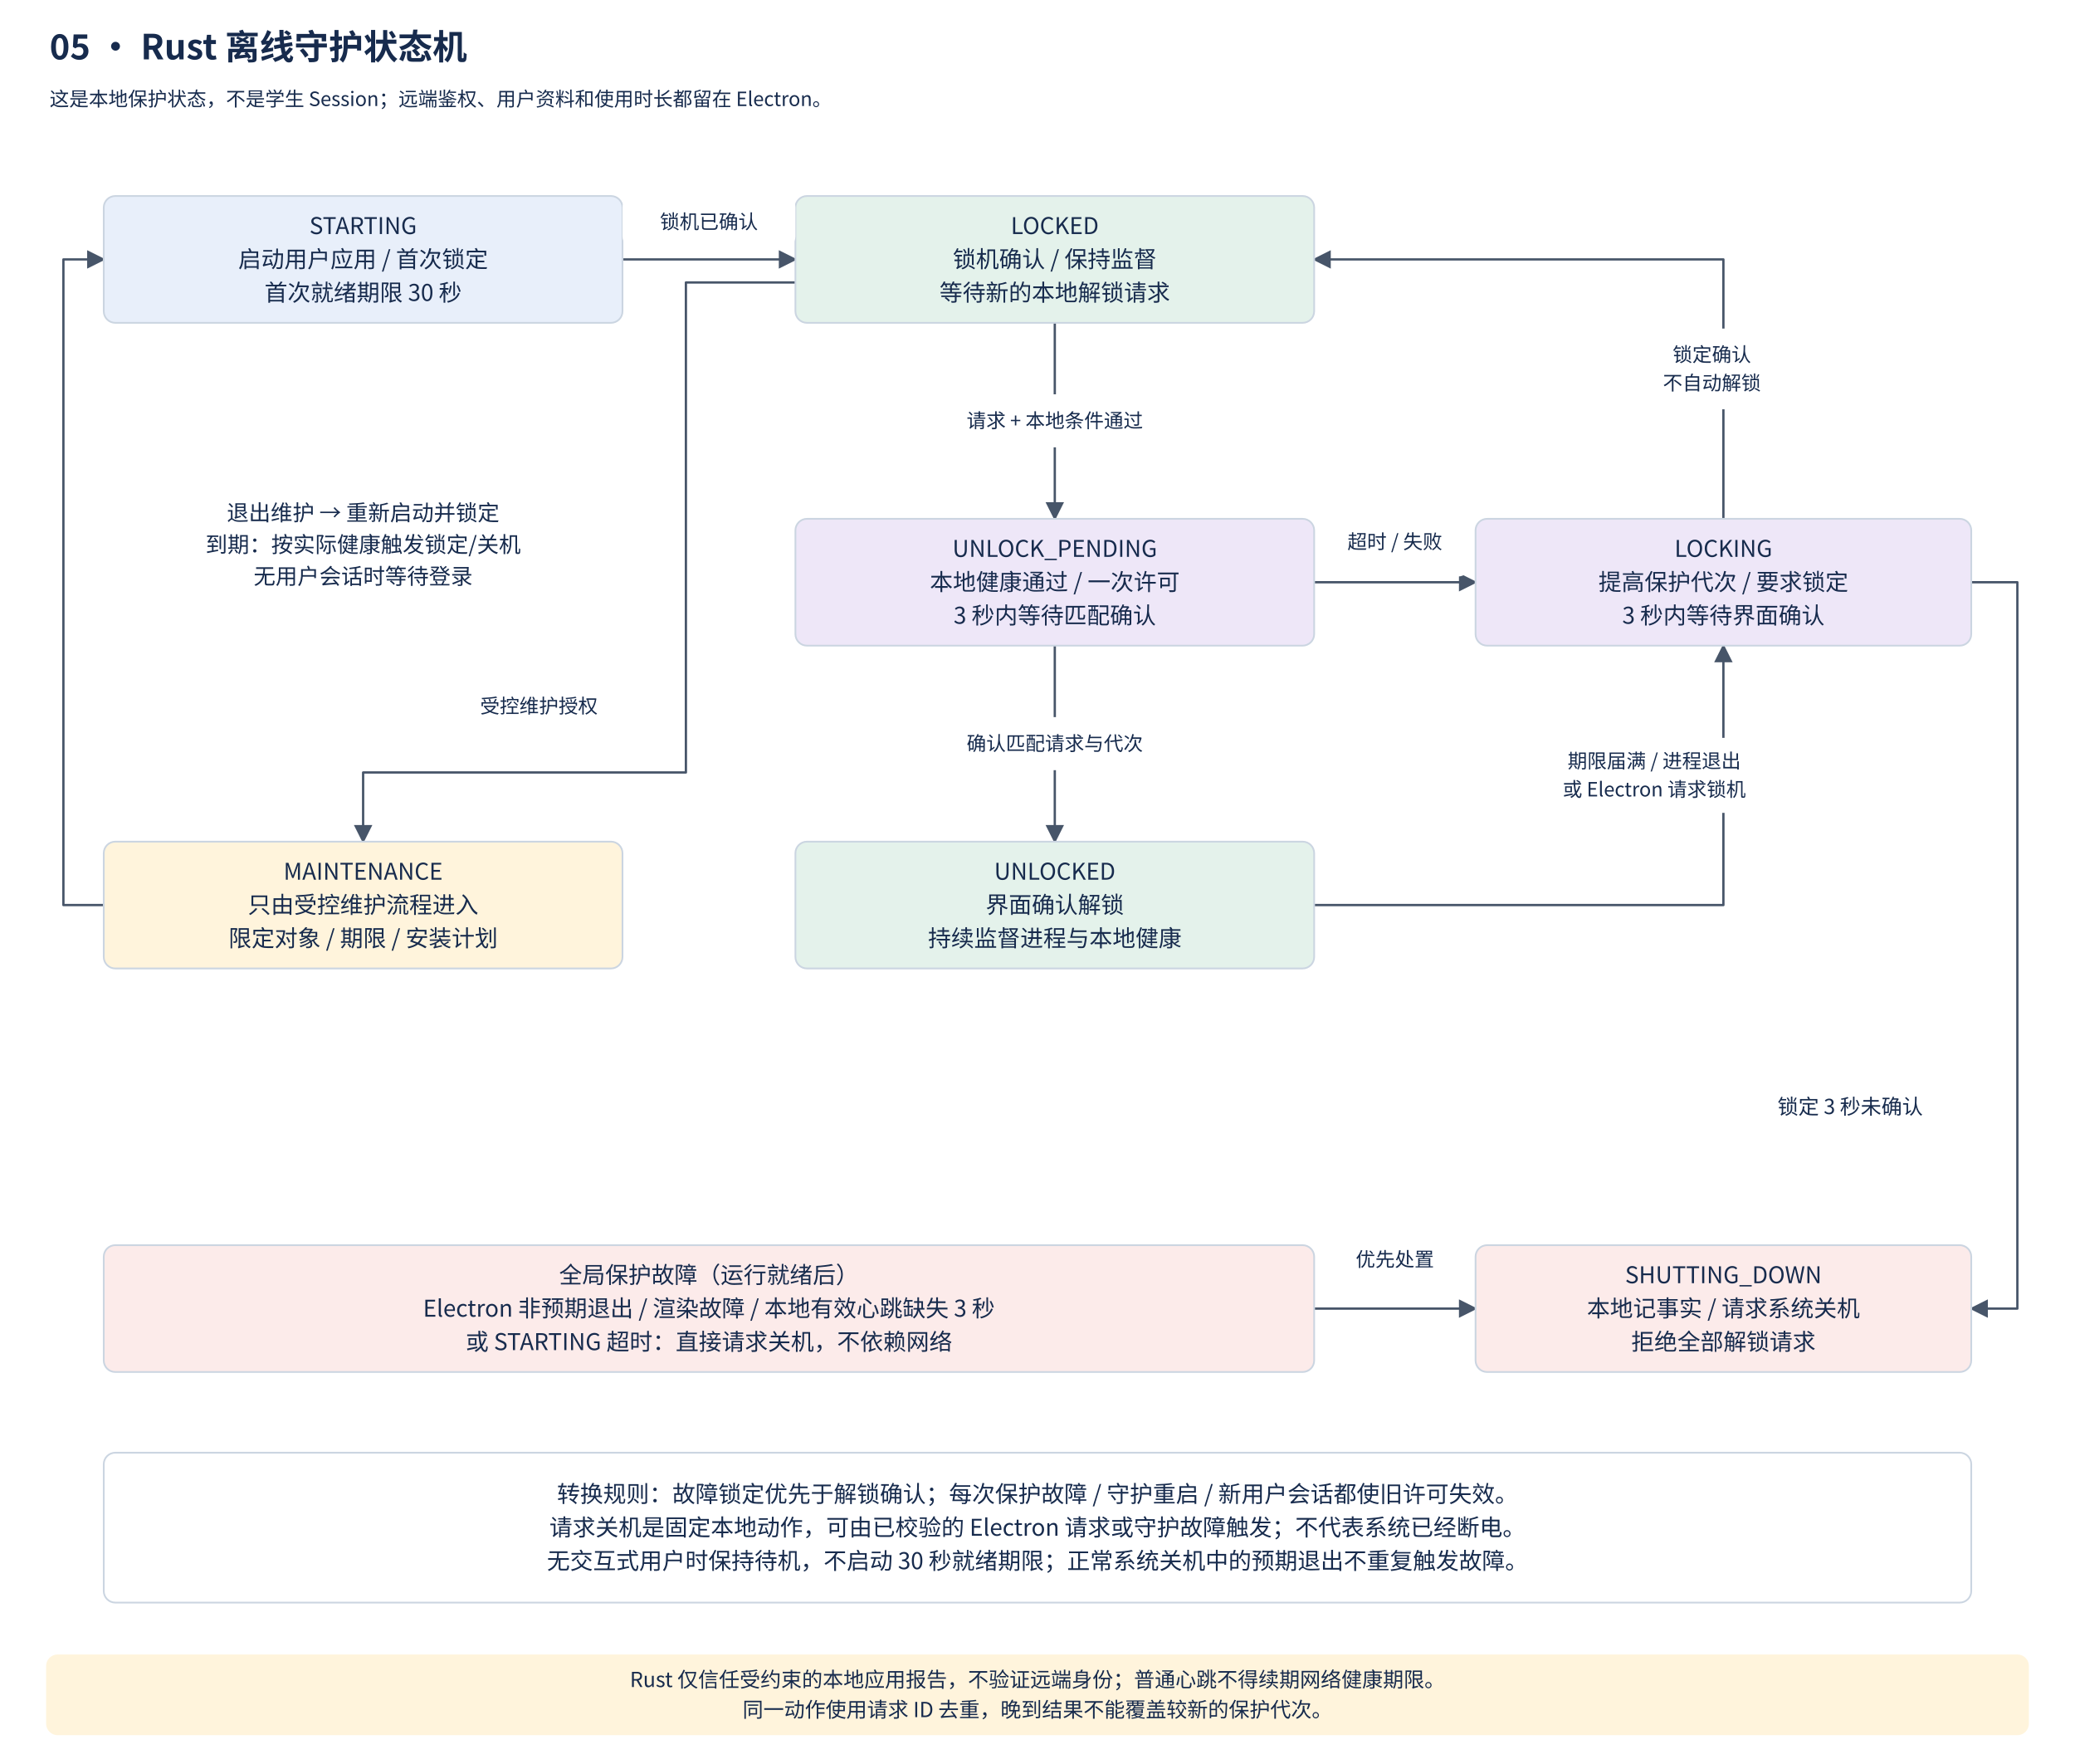
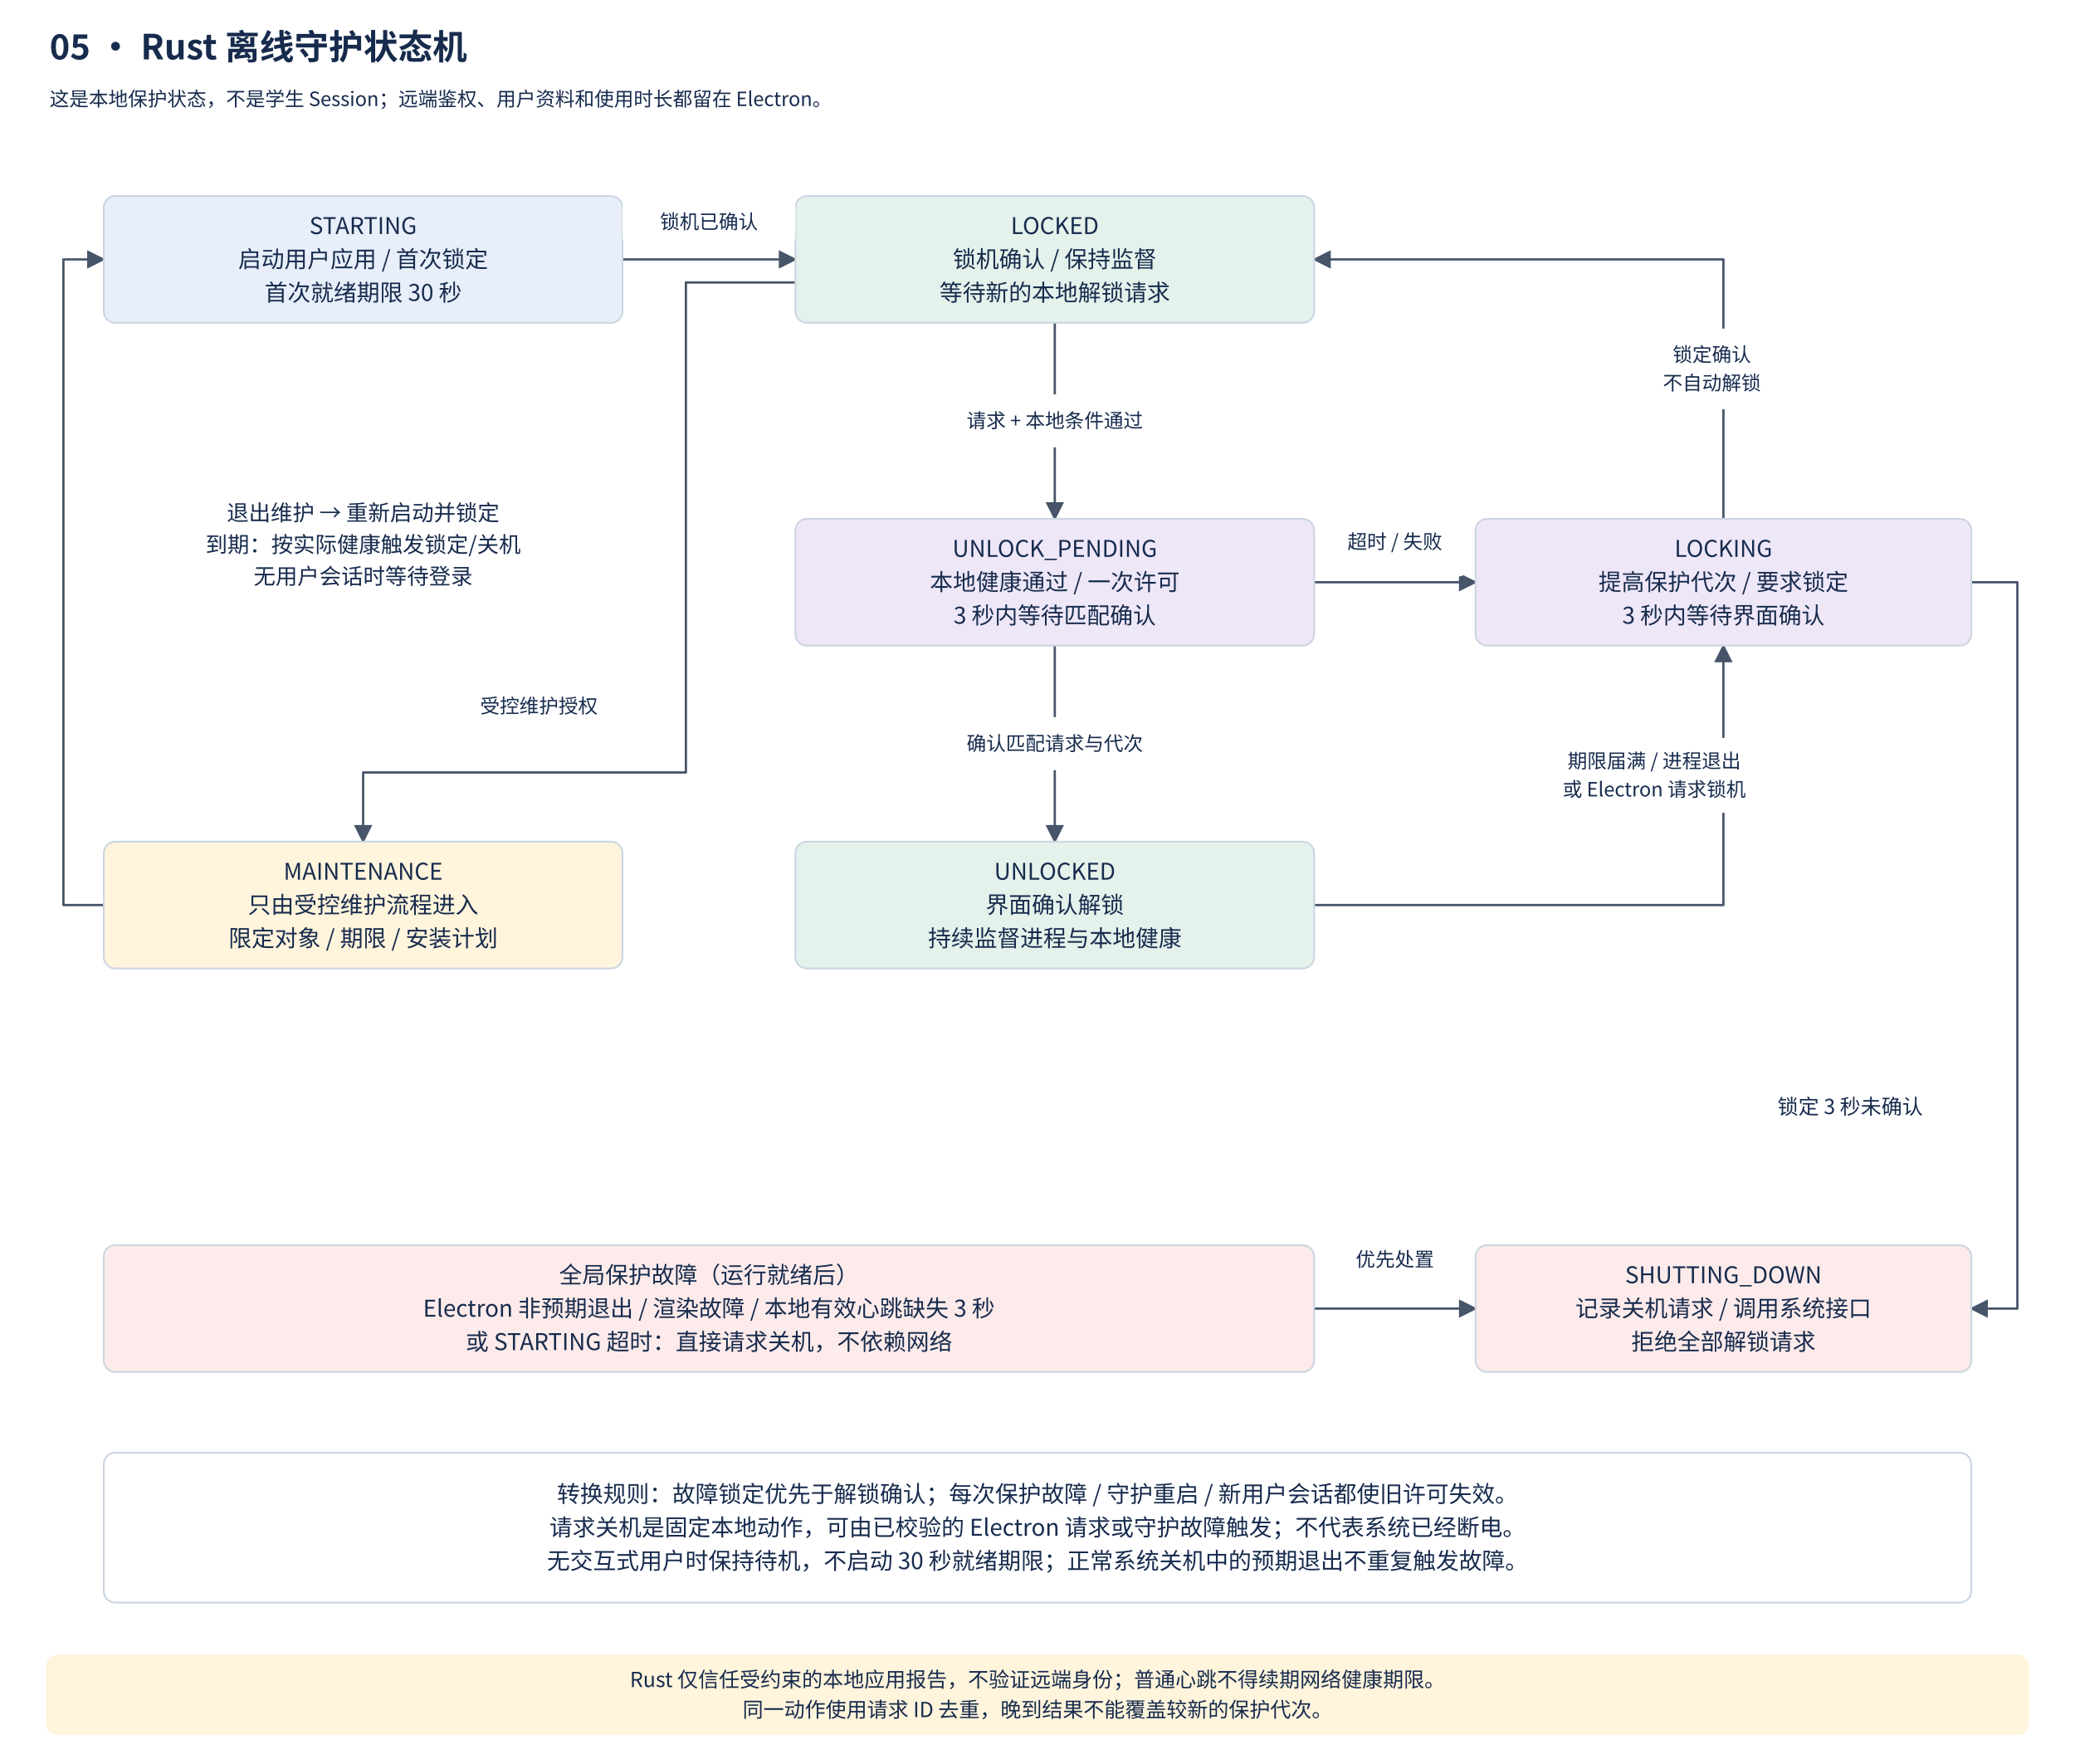
<svg xmlns="http://www.w3.org/2000/svg" width="1800" height="1530" viewBox="0 0 1800 1530" role="img" aria-labelledby="title desc">
  <defs>
    <marker id="arrow" viewBox="0 0 10 10" refX="9" refY="5" markerWidth="8" markerHeight="8" orient="auto-start-reverse">
      <path d="M 0 0 L 10 5 L 0 10 z" fill="#475569" />
    </marker>
  </defs>
  <rect width="1800" height="1530" fill="#ffffff" />
  <polyline points="540,225 690,225" fill="none" stroke="#475569" stroke-width="2" stroke-linejoin="round" marker-end="url(#arrow)" />
  <polyline points="915.0,280 915.0,450" fill="none" stroke="#475569" stroke-width="2" stroke-linejoin="round" marker-end="url(#arrow)" />
  <polyline points="915.0,560 915.0,730" fill="none" stroke="#475569" stroke-width="2" stroke-linejoin="round" marker-end="url(#arrow)" />
  <polyline points="1140,785 1495,785 1495,560" fill="none" stroke="#475569" stroke-width="2" stroke-linejoin="round" marker-end="url(#arrow)" />
  <polyline points="1140,505 1280,505" fill="none" stroke="#475569" stroke-width="2" stroke-linejoin="round" marker-end="url(#arrow)" />
  <polyline points="1495,450 1495,225 1140,225" fill="none" stroke="#475569" stroke-width="2" stroke-linejoin="round" marker-end="url(#arrow)" />
  <polyline points="1710,505 1750,505 1750,1135 1710,1135" fill="none" stroke="#475569" stroke-width="2" stroke-linejoin="round" marker-end="url(#arrow)" />
  <polyline points="690,245 595,245 595,670 315,670 315,730" fill="none" stroke="#475569" stroke-width="2" stroke-linejoin="round" marker-end="url(#arrow)" />
  <polyline points="90,785 55,785 55,225 90,225" fill="none" stroke="#475569" stroke-width="2" stroke-linejoin="round" marker-end="url(#arrow)" />
  <polyline points="1140,1135 1280,1135" fill="none" stroke="#475569" stroke-width="2" stroke-linejoin="round" marker-end="url(#arrow)" />
  <text x="43" y="51.5" text-anchor="start" font-family="Microsoft YaHei, Noto Sans CJK SC, sans-serif" font-size="30" font-weight="600" fill="#172b4d">05 · Rust 离线守护状态机</text>
  <text x="43" y="91.95" text-anchor="start" font-family="Microsoft YaHei, Noto Sans CJK SC, sans-serif" font-size="17" font-weight="400" fill="#172b4d">这是本地保护状态，不是学生 Session；远端鉴权、用户资料和使用时长都留在 Electron。</text>
  <rect x="90" y="170" width="450" height="110" rx="10" fill="#e8effa" stroke="#cbd5e1" stroke-width="1.5" />
  <text x="315.0" y="203.0" text-anchor="middle" font-family="Microsoft YaHei, Noto Sans CJK SC, sans-serif" font-size="20" font-weight="400" fill="#172b4d">STARTING</text>
  <text x="315.0" y="232.0" text-anchor="middle" font-family="Microsoft YaHei, Noto Sans CJK SC, sans-serif" font-size="20" font-weight="400" fill="#172b4d">启动用户应用 / 首次锁定</text>
  <text x="315.0" y="261.0" text-anchor="middle" font-family="Microsoft YaHei, Noto Sans CJK SC, sans-serif" font-size="20" font-weight="400" fill="#172b4d">首次就绪期限 30 秒</text>
  <rect x="690" y="170" width="450" height="110" rx="10" fill="#e4f2eb" stroke="#cbd5e1" stroke-width="1.5" />
  <text x="915.0" y="203.0" text-anchor="middle" font-family="Microsoft YaHei, Noto Sans CJK SC, sans-serif" font-size="20" font-weight="400" fill="#172b4d">LOCKED</text>
  <text x="915.0" y="232.0" text-anchor="middle" font-family="Microsoft YaHei, Noto Sans CJK SC, sans-serif" font-size="20" font-weight="400" fill="#172b4d">锁机确认 / 保持监督</text>
  <text x="915.0" y="261.0" text-anchor="middle" font-family="Microsoft YaHei, Noto Sans CJK SC, sans-serif" font-size="20" font-weight="400" fill="#172b4d">等待新的本地解锁请求</text>
  <rect x="690" y="450" width="450" height="110" rx="10" fill="#eee7f8" stroke="#cbd5e1" stroke-width="1.5" />
  <text x="915.0" y="483.0" text-anchor="middle" font-family="Microsoft YaHei, Noto Sans CJK SC, sans-serif" font-size="20" font-weight="400" fill="#172b4d">UNLOCK_PENDING</text>
  <text x="915.0" y="512.0" text-anchor="middle" font-family="Microsoft YaHei, Noto Sans CJK SC, sans-serif" font-size="20" font-weight="400" fill="#172b4d">本地健康通过 / 一次许可</text>
  <text x="915.0" y="541.0" text-anchor="middle" font-family="Microsoft YaHei, Noto Sans CJK SC, sans-serif" font-size="20" font-weight="400" fill="#172b4d">3 秒内等待匹配确认</text>
  <rect x="690" y="730" width="450" height="110" rx="10" fill="#e4f2eb" stroke="#cbd5e1" stroke-width="1.5" />
  <text x="915.0" y="763.0" text-anchor="middle" font-family="Microsoft YaHei, Noto Sans CJK SC, sans-serif" font-size="20" font-weight="400" fill="#172b4d">UNLOCKED</text>
  <text x="915.0" y="792.0" text-anchor="middle" font-family="Microsoft YaHei, Noto Sans CJK SC, sans-serif" font-size="20" font-weight="400" fill="#172b4d">界面确认解锁</text>
  <text x="915.0" y="821.0" text-anchor="middle" font-family="Microsoft YaHei, Noto Sans CJK SC, sans-serif" font-size="20" font-weight="400" fill="#172b4d">持续监督进程与本地健康</text>
  <rect x="1280" y="450" width="430" height="110" rx="10" fill="#eee7f8" stroke="#cbd5e1" stroke-width="1.5" />
  <text x="1495.0" y="483.0" text-anchor="middle" font-family="Microsoft YaHei, Noto Sans CJK SC, sans-serif" font-size="20" font-weight="400" fill="#172b4d">LOCKING</text>
  <text x="1495.0" y="512.0" text-anchor="middle" font-family="Microsoft YaHei, Noto Sans CJK SC, sans-serif" font-size="20" font-weight="400" fill="#172b4d">提高保护代次 / 要求锁定</text>
  <text x="1495.0" y="541.0" text-anchor="middle" font-family="Microsoft YaHei, Noto Sans CJK SC, sans-serif" font-size="20" font-weight="400" fill="#172b4d">3 秒内等待界面确认</text>
  <rect x="90" y="730" width="450" height="110" rx="10" fill="#fff4dc" stroke="#cbd5e1" stroke-width="1.5" />
  <text x="315.0" y="763.0" text-anchor="middle" font-family="Microsoft YaHei, Noto Sans CJK SC, sans-serif" font-size="20" font-weight="400" fill="#172b4d">MAINTENANCE</text>
  <text x="315.0" y="792.0" text-anchor="middle" font-family="Microsoft YaHei, Noto Sans CJK SC, sans-serif" font-size="20" font-weight="400" fill="#172b4d">只由受控维护流程进入</text>
  <text x="315.0" y="821.0" text-anchor="middle" font-family="Microsoft YaHei, Noto Sans CJK SC, sans-serif" font-size="20" font-weight="400" fill="#172b4d">限定对象 / 期限 / 安装计划</text>
  <rect x="1280" y="1080" width="430" height="110" rx="10" fill="#fcebea" stroke="#cbd5e1" stroke-width="1.5" />
  <text x="1495.0" y="1113.0" text-anchor="middle" font-family="Microsoft YaHei, Noto Sans CJK SC, sans-serif" font-size="20" font-weight="400" fill="#172b4d">SHUTTING_DOWN</text>
-   <text x="1495.0" y="1142.0" text-anchor="middle" font-family="Microsoft YaHei, Noto Sans CJK SC, sans-serif" font-size="20" font-weight="400" fill="#172b4d">本地记事实 / 请求系统关机</text>
+   <text x="1495.0" y="1142.0" text-anchor="middle" font-family="Microsoft YaHei, Noto Sans CJK SC, sans-serif" font-size="20" font-weight="400" fill="#172b4d">记录关机请求 / 调用系统接口</text>
  <text x="1495.0" y="1171.0" text-anchor="middle" font-family="Microsoft YaHei, Noto Sans CJK SC, sans-serif" font-size="20" font-weight="400" fill="#172b4d">拒绝全部解锁请求</text>
  <rect x="90" y="1080" width="1050" height="110" rx="10" fill="#fcebea" stroke="#cbd5e1" stroke-width="1.5" />
  <text x="615.0" y="1113.0" text-anchor="middle" font-family="Microsoft YaHei, Noto Sans CJK SC, sans-serif" font-size="20" font-weight="400" fill="#172b4d">全局保护故障（运行就绪后）</text>
  <text x="615.0" y="1142.0" text-anchor="middle" font-family="Microsoft YaHei, Noto Sans CJK SC, sans-serif" font-size="20" font-weight="400" fill="#172b4d">Electron 非预期退出 / 渲染故障 / 本地有效心跳缺失 3 秒</text>
  <text x="615.0" y="1171.0" text-anchor="middle" font-family="Microsoft YaHei, Noto Sans CJK SC, sans-serif" font-size="20" font-weight="400" fill="#172b4d">或 STARTING 超时：直接请求关机，不依赖网络</text>
  <rect x="540" y="170" width="150" height="45" rx="10" fill="#ffffff" stroke="none" stroke-width="1.5" />
  <text x="615.0" y="198.45" text-anchor="middle" font-family="Microsoft YaHei, Noto Sans CJK SC, sans-serif" font-size="17" font-weight="400" fill="#172b4d">锁机已确认</text>
  <rect x="745.0" y="342.0" width="340" height="46" rx="10" fill="#ffffff" stroke="none" stroke-width="1.5" />
  <text x="915.0" y="370.95" text-anchor="middle" font-family="Microsoft YaHei, Noto Sans CJK SC, sans-serif" font-size="17" font-weight="400" fill="#172b4d">请求 + 本地条件通过</text>
  <rect x="745.0" y="622.0" width="340" height="46" rx="10" fill="#ffffff" stroke="none" stroke-width="1.5" />
  <text x="915.0" y="650.95" text-anchor="middle" font-family="Microsoft YaHei, Noto Sans CJK SC, sans-serif" font-size="17" font-weight="400" fill="#172b4d">确认匹配请求与代次</text>
  <rect x="1170" y="640" width="530" height="65" rx="10" fill="#ffffff" stroke="none" stroke-width="1.5" />
  <text x="1435.0" y="666.125" text-anchor="middle" font-family="Microsoft YaHei, Noto Sans CJK SC, sans-serif" font-size="17" font-weight="400" fill="#172b4d">期限届满 / 进程退出</text>
  <text x="1435.0" y="690.775" text-anchor="middle" font-family="Microsoft YaHei, Noto Sans CJK SC, sans-serif" font-size="17" font-weight="400" fill="#172b4d">或 Electron 请求锁机</text>
  <rect x="1145" y="440" width="130" height="60" rx="10" fill="#ffffff" stroke="none" stroke-width="1.5" />
  <text x="1210.0" y="475.95" text-anchor="middle" font-family="Microsoft YaHei, Noto Sans CJK SC, sans-serif" font-size="17" font-weight="400" fill="#172b4d">超时 / 失败</text>
  <rect x="1270" y="285" width="430" height="70" rx="10" fill="#ffffff" stroke="none" stroke-width="1.5" />
  <text x="1485.0" y="313.625" text-anchor="middle" font-family="Microsoft YaHei, Noto Sans CJK SC, sans-serif" font-size="17" font-weight="400" fill="#172b4d">锁定确认</text>
  <text x="1485.0" y="338.275" text-anchor="middle" font-family="Microsoft YaHei, Noto Sans CJK SC, sans-serif" font-size="17" font-weight="400" fill="#172b4d">不自动解锁</text>
  <rect x="1470" y="930" width="270" height="60" rx="10" fill="#ffffff" stroke="none" stroke-width="1.5" />
  <text x="1605.0" y="966.3" text-anchor="middle" font-family="Microsoft YaHei, Noto Sans CJK SC, sans-serif" font-size="18" font-weight="400" fill="#172b4d">锁定 3 秒未确认</text>
  <rect x="345" y="590" width="245" height="45" rx="10" fill="#ffffff" stroke="none" stroke-width="1.5" />
  <text x="467.5" y="618.45" text-anchor="middle" font-family="Microsoft YaHei, Noto Sans CJK SC, sans-serif" font-size="17" font-weight="400" fill="#172b4d">受控维护授权</text>
  <rect x="100" y="410" width="430" height="125" rx="10" fill="#ffffff" stroke="none" stroke-width="1.5" />
  <text x="315.0" y="451.6" text-anchor="middle" font-family="Microsoft YaHei, Noto Sans CJK SC, sans-serif" font-size="19" font-weight="400" fill="#172b4d">退出维护 → 重新启动并锁定</text>
  <text x="315.0" y="479.15" text-anchor="middle" font-family="Microsoft YaHei, Noto Sans CJK SC, sans-serif" font-size="19" font-weight="400" fill="#172b4d">到期：按实际健康触发锁定/关机</text>
  <text x="315.0" y="506.7" text-anchor="middle" font-family="Microsoft YaHei, Noto Sans CJK SC, sans-serif" font-size="19" font-weight="400" fill="#172b4d">无用户会话时等待登录</text>
  <rect x="1145" y="1070" width="130" height="45" rx="10" fill="#ffffff" stroke="none" stroke-width="1.5" />
  <text x="1210.0" y="1098.45" text-anchor="middle" font-family="Microsoft YaHei, Noto Sans CJK SC, sans-serif" font-size="17" font-weight="400" fill="#172b4d">优先处置</text>
  <rect x="90" y="1260" width="1620" height="130" rx="10" fill="#ffffff" stroke="#cbd5e1" stroke-width="1.5" />
  <text x="900.0" y="1303.0" text-anchor="middle" font-family="Microsoft YaHei, Noto Sans CJK SC, sans-serif" font-size="20" font-weight="400" fill="#172b4d">转换规则：故障锁定优先于解锁确认；每次保护故障 / 守护重启 / 新用户会话都使旧许可失效。</text>
  <text x="900.0" y="1332.0" text-anchor="middle" font-family="Microsoft YaHei, Noto Sans CJK SC, sans-serif" font-size="20" font-weight="400" fill="#172b4d">请求关机是固定本地动作，可由已校验的 Electron 请求或守护故障触发；不代表系统已经断电。</text>
  <text x="900.0" y="1361.0" text-anchor="middle" font-family="Microsoft YaHei, Noto Sans CJK SC, sans-serif" font-size="20" font-weight="400" fill="#172b4d">无交互式用户时保持待机，不启动 30 秒就绪期限；正常系统关机中的预期退出不重复触发故障。</text>
  <rect x="40" y="1435" width="1720" height="70" rx="10" fill="#fff4dc" stroke="none" stroke-width="1.5" />
  <text x="900.0" y="1463.25" text-anchor="middle" font-family="Microsoft YaHei, Noto Sans CJK SC, sans-serif" font-size="18" font-weight="400" fill="#172b4d">Rust 仅信任受约束的本地应用报告，不验证远端身份；普通心跳不得续期网络健康期限。</text>
  <text x="900.0" y="1489.35" text-anchor="middle" font-family="Microsoft YaHei, Noto Sans CJK SC, sans-serif" font-size="18" font-weight="400" fill="#172b4d">同一动作使用请求 ID 去重，晚到结果不能覆盖较新的保护代次。</text>
</svg>
